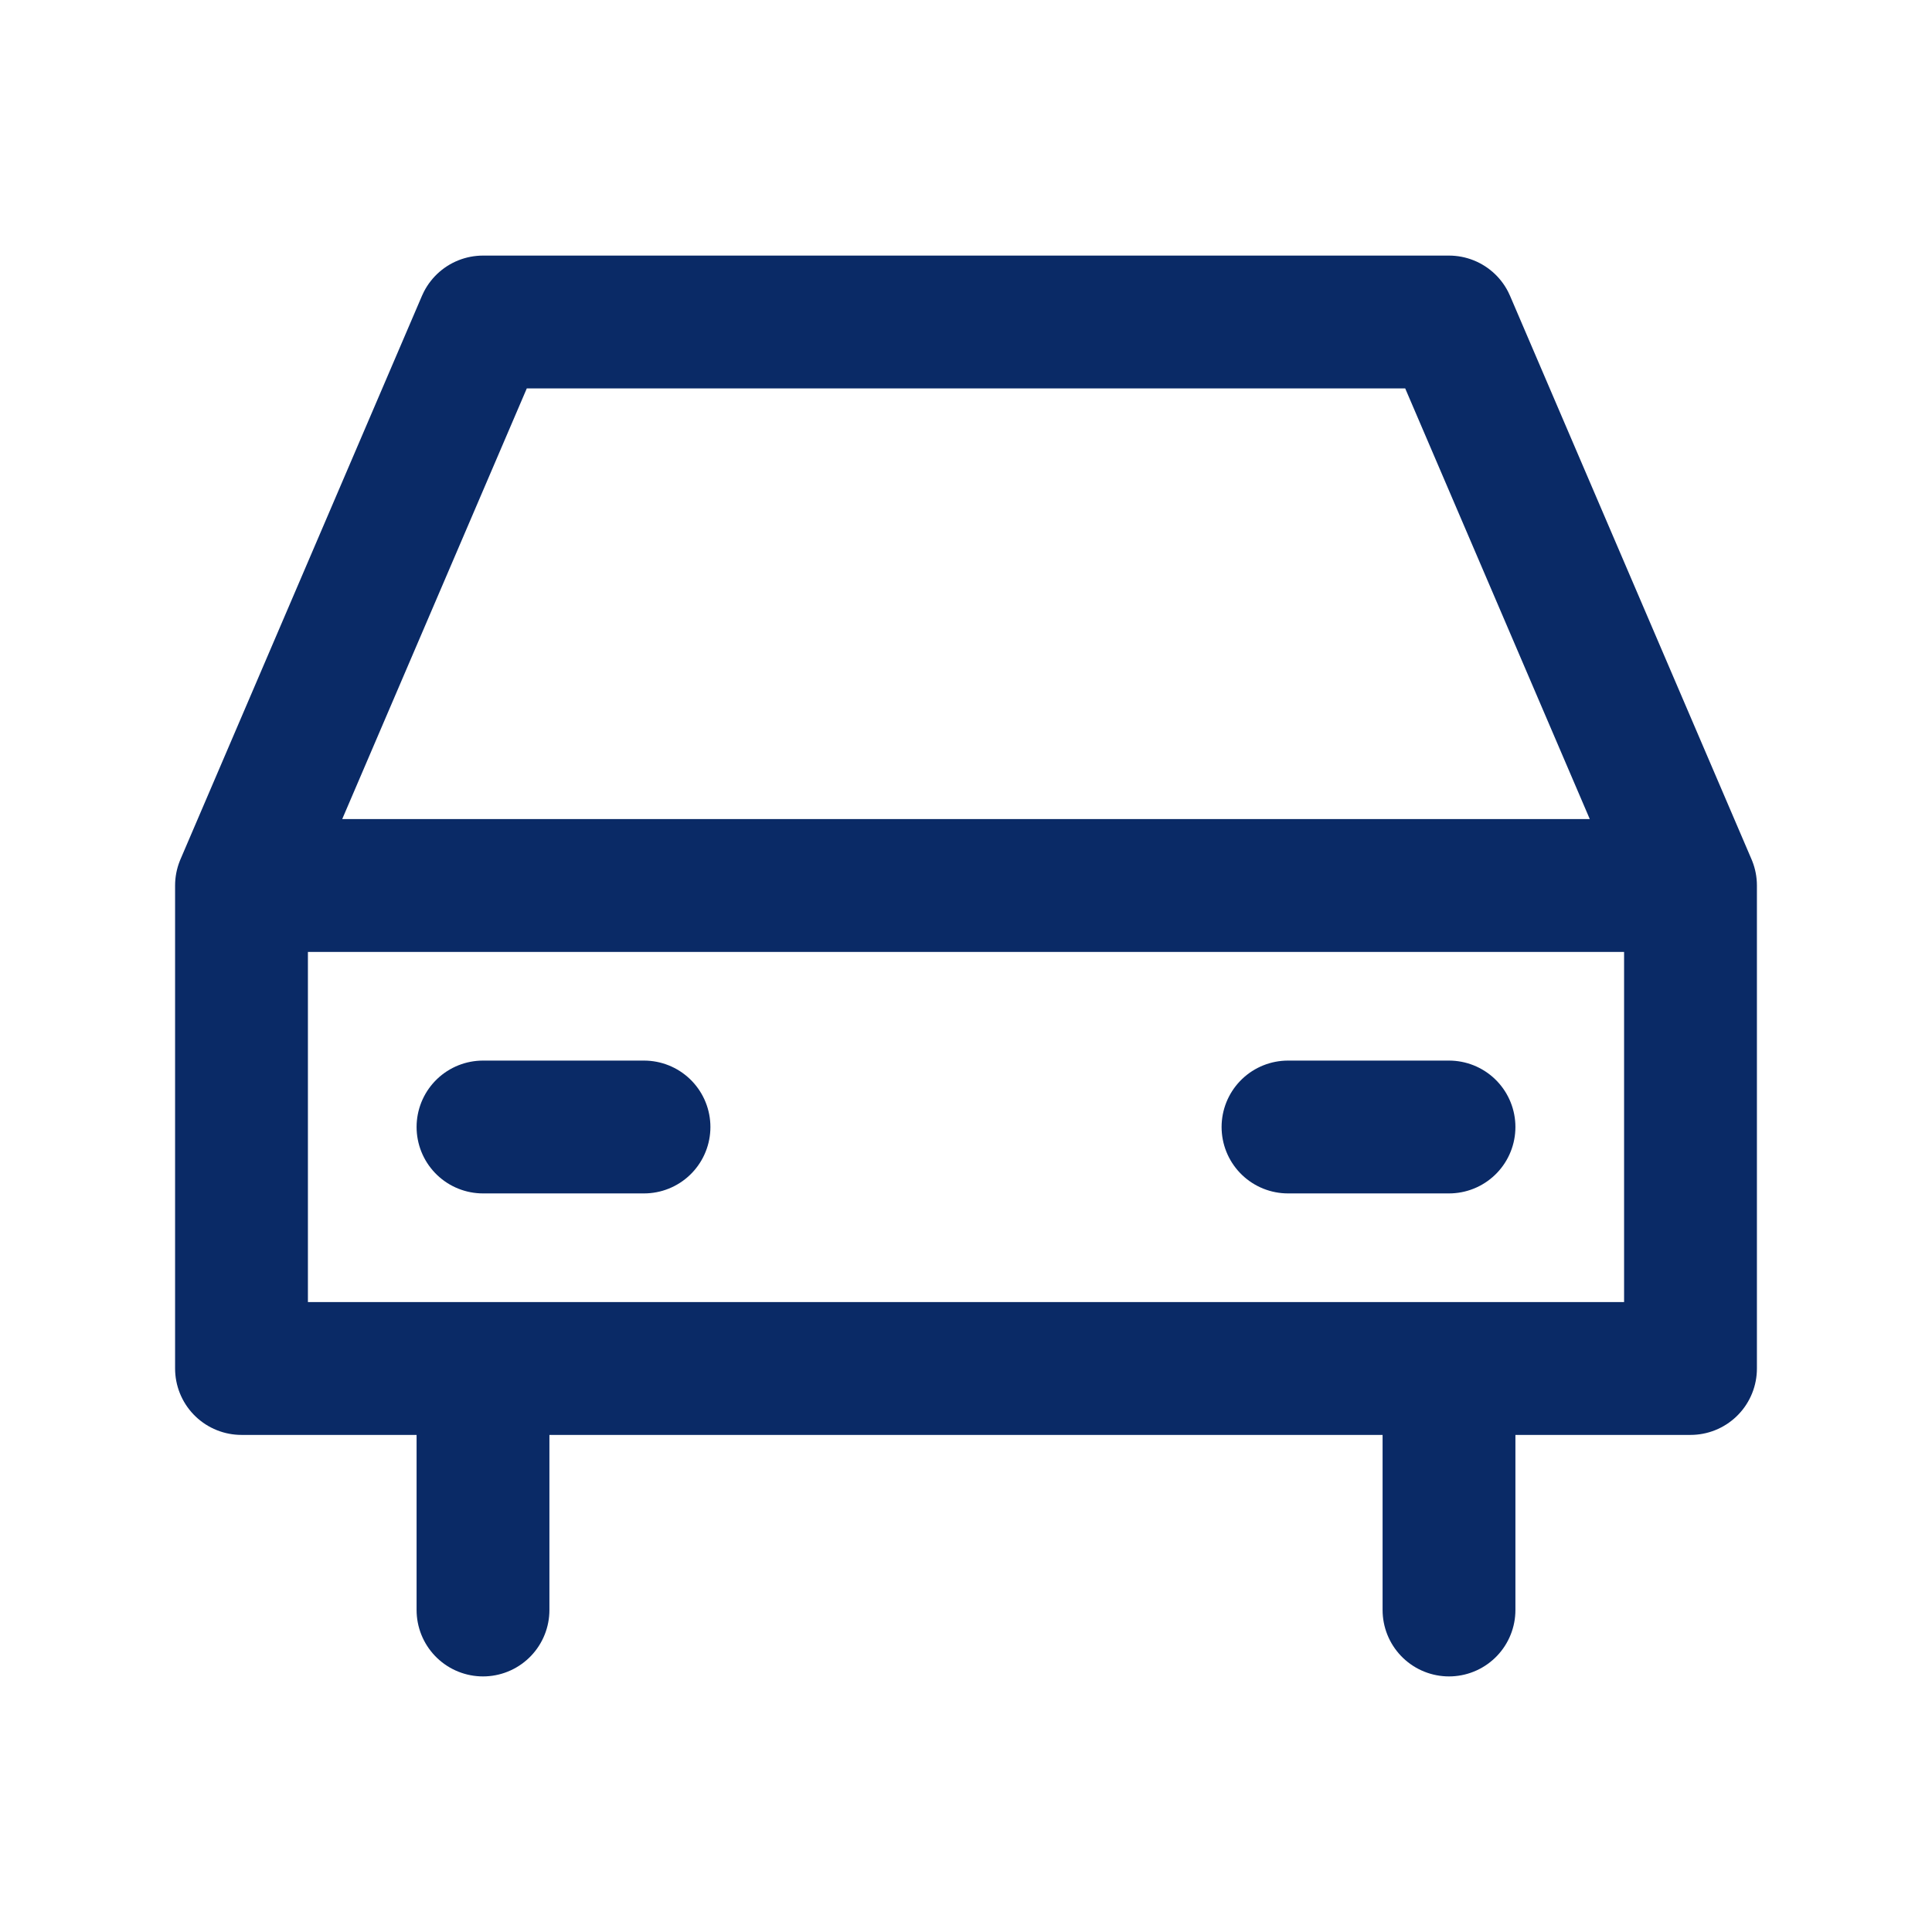
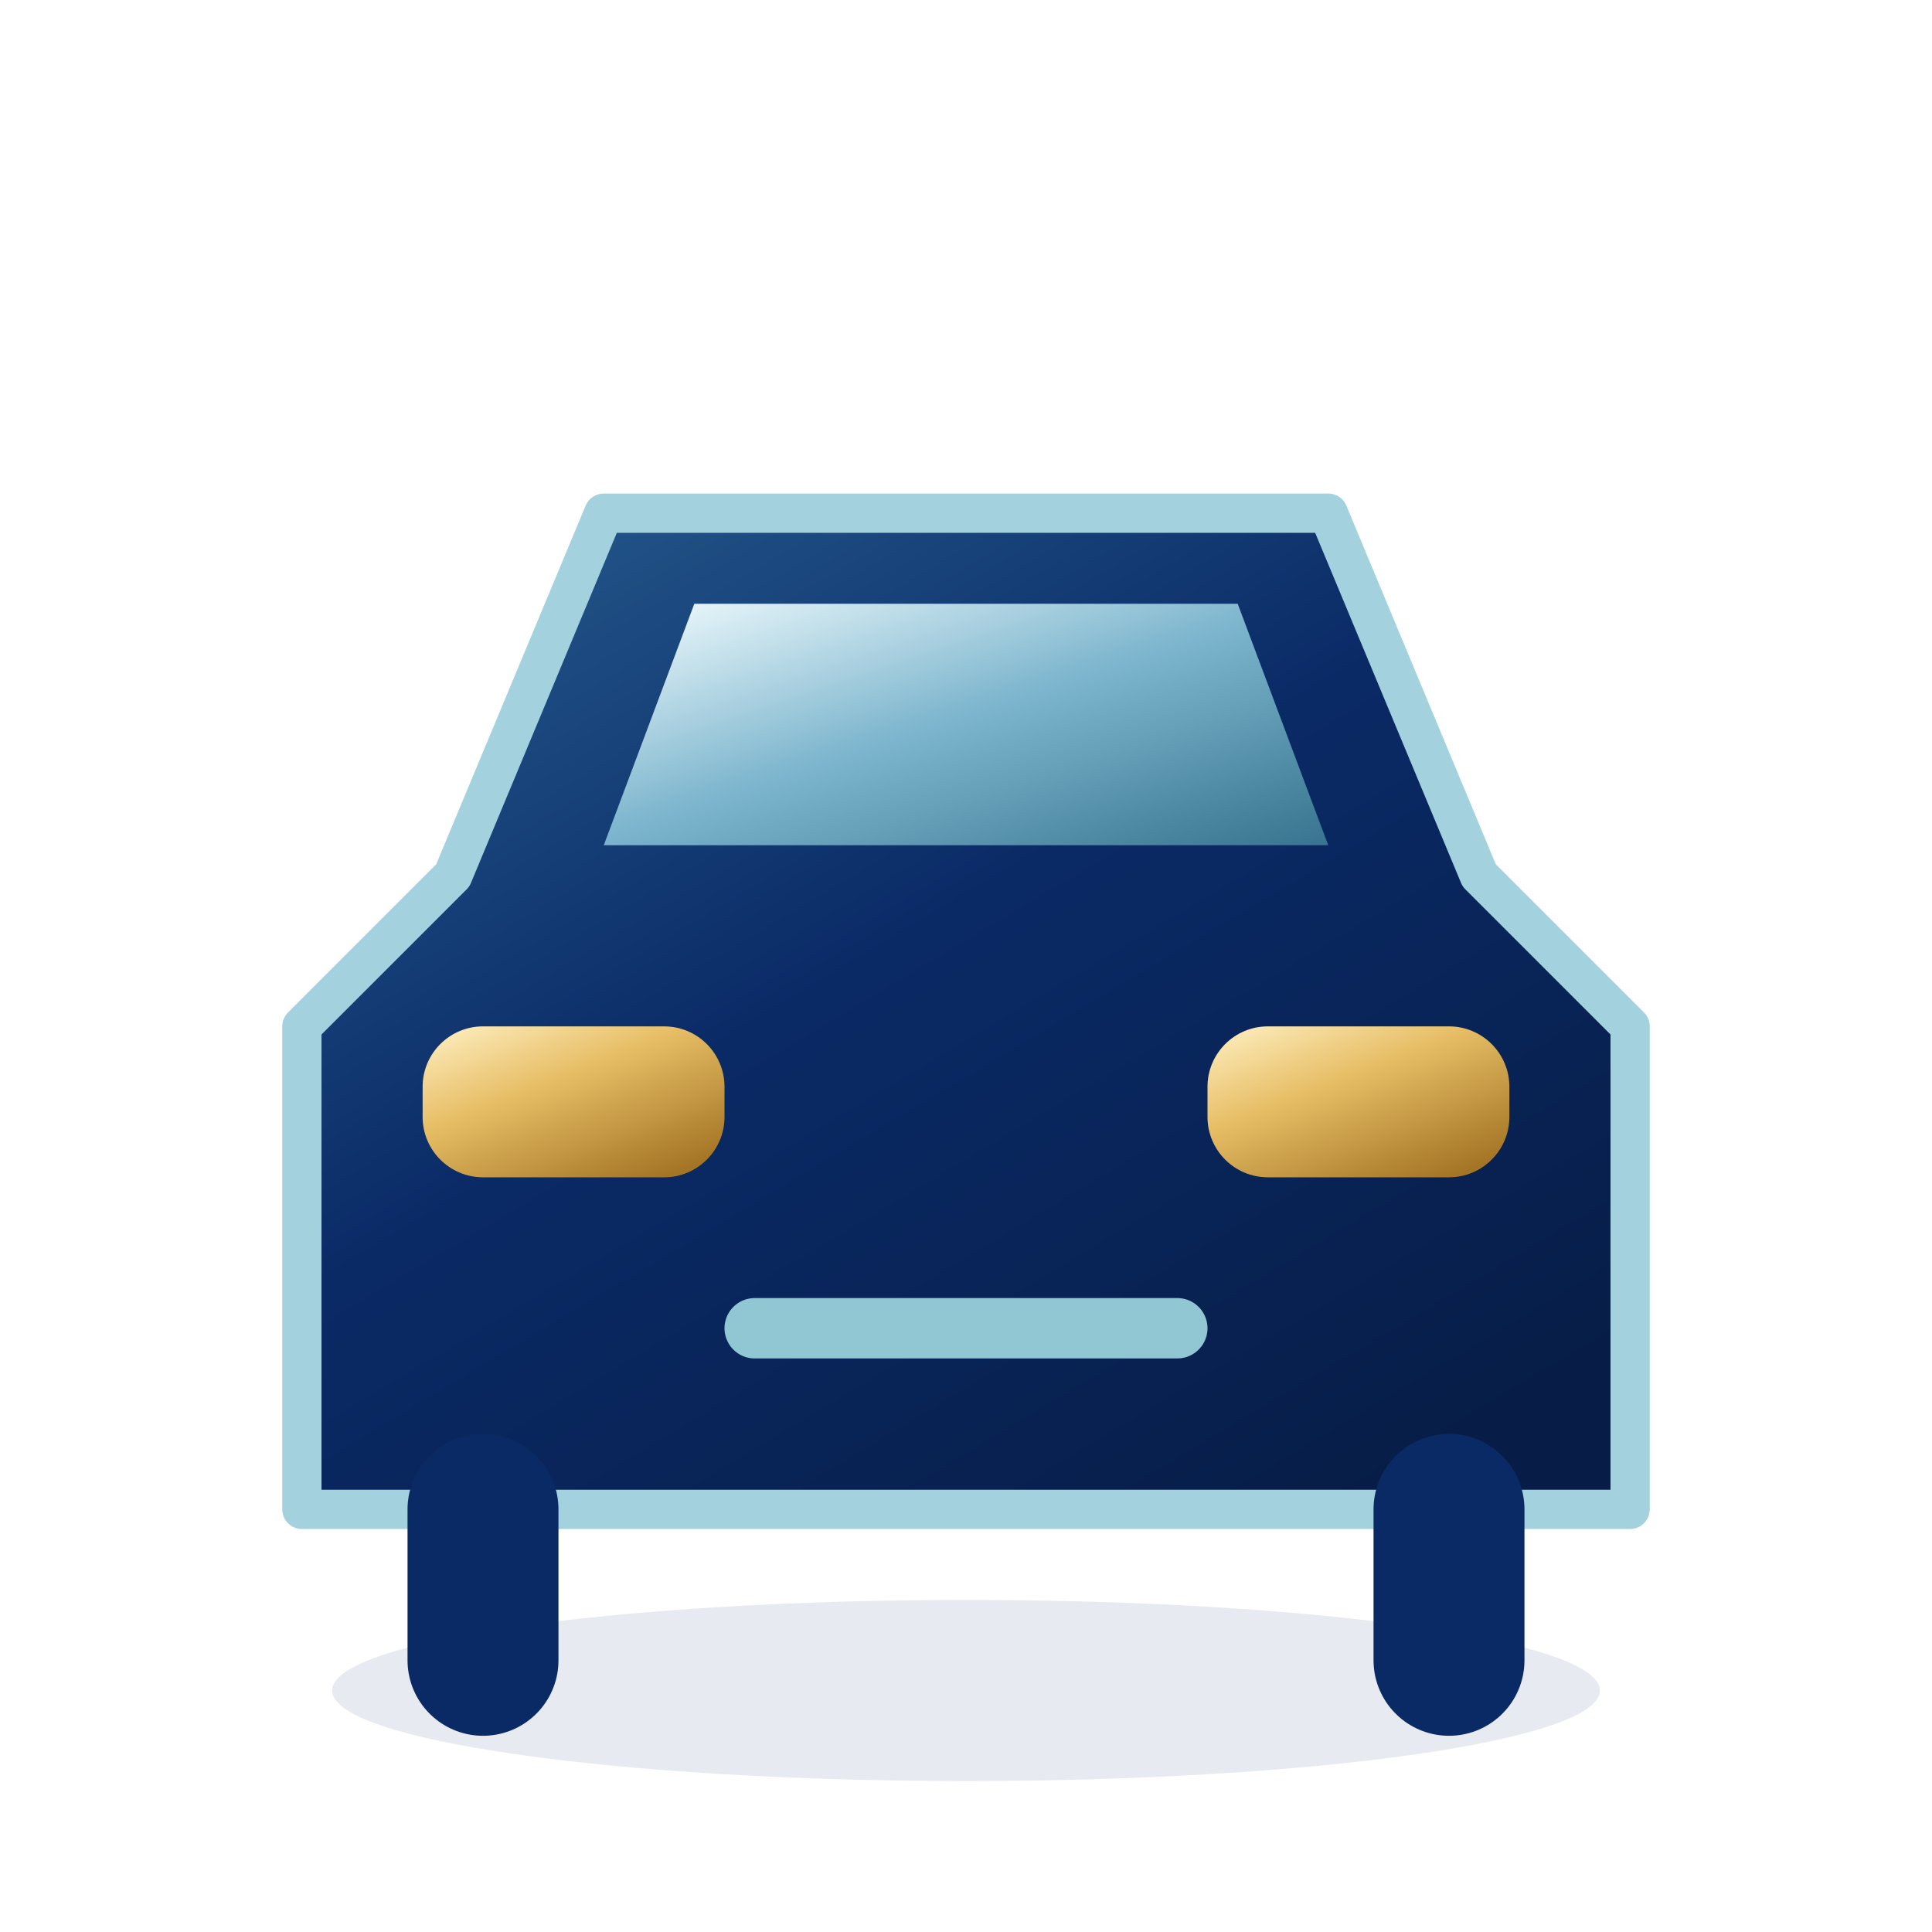
- <svg xmlns="http://www.w3.org/2000/svg" viewBox="0 0 24 24" fill="none" stroke="#0A2A66" stroke-width="1.65" stroke-linecap="round" stroke-linejoin="round">
-   <path d="M3 17v-6l3-7h12l3 7v6zM3 11h18M6 17v3M18 17v3M6 14h2M16 14h2" />
+ <svg xmlns="http://www.w3.org/2000/svg" viewBox="0 0 64 64" fill="none">
+   <defs>
+     <linearGradient id="ink" x2=".8" y2="1">
+       <stop stop-color="#285F91" />
+       <stop offset=".48" stop-color="#0A2A66" />
+       <stop offset="1" stop-color="#071D47" />
+     </linearGradient>
+     <linearGradient id="metal" x2="1" y2="1">
+       <stop stop-color="#F4FDFF" />
+       <stop offset=".48" stop-color="#7CB5CD" />
+       <stop offset="1" stop-color="#38748F" />
+     </linearGradient>
+     <linearGradient id="gold" x2=".8" y2="1">
+       <stop stop-color="#FFF1C4" />
+       <stop offset=".42" stop-color="#E7BE66" />
+       <stop offset="1" stop-color="#A47525" />
+     </linearGradient>
+     <linearGradient id="teal" x2="1" y2="1">
+       <stop stop-color="#90E5C5" />
+       <stop offset=".5" stop-color="#168E84" />
+       <stop offset="1" stop-color="#085258" />
+     </linearGradient>
+   </defs>
+   <ellipse cx="32" cy="56" rx="21" ry="3" fill="#0A2A66" opacity=".1" />
+   <g stroke-linecap="round" stroke-linejoin="round" stroke-width="1.3">
+     <path d="m15 29 5-12h24l5 12 5 5v16H10V34z" fill="url(#ink)" stroke="#A3D2DE" />
+     <path d="m20 28 3-8h18l3 8z" fill="url(#metal)" />
+     <rect x="14" y="34" width="10" height="5" rx="2" fill="url(#gold)" />
+     <rect x="40" y="34" width="10" height="5" rx="2" fill="url(#gold)" />
+     <path d="M25 44h14" stroke="#91C7D2" stroke-width="2" />
+     <path d="M16 50v5m32-5v5" stroke="#0A2A66" stroke-width="5" />
+   </g>
</svg>
